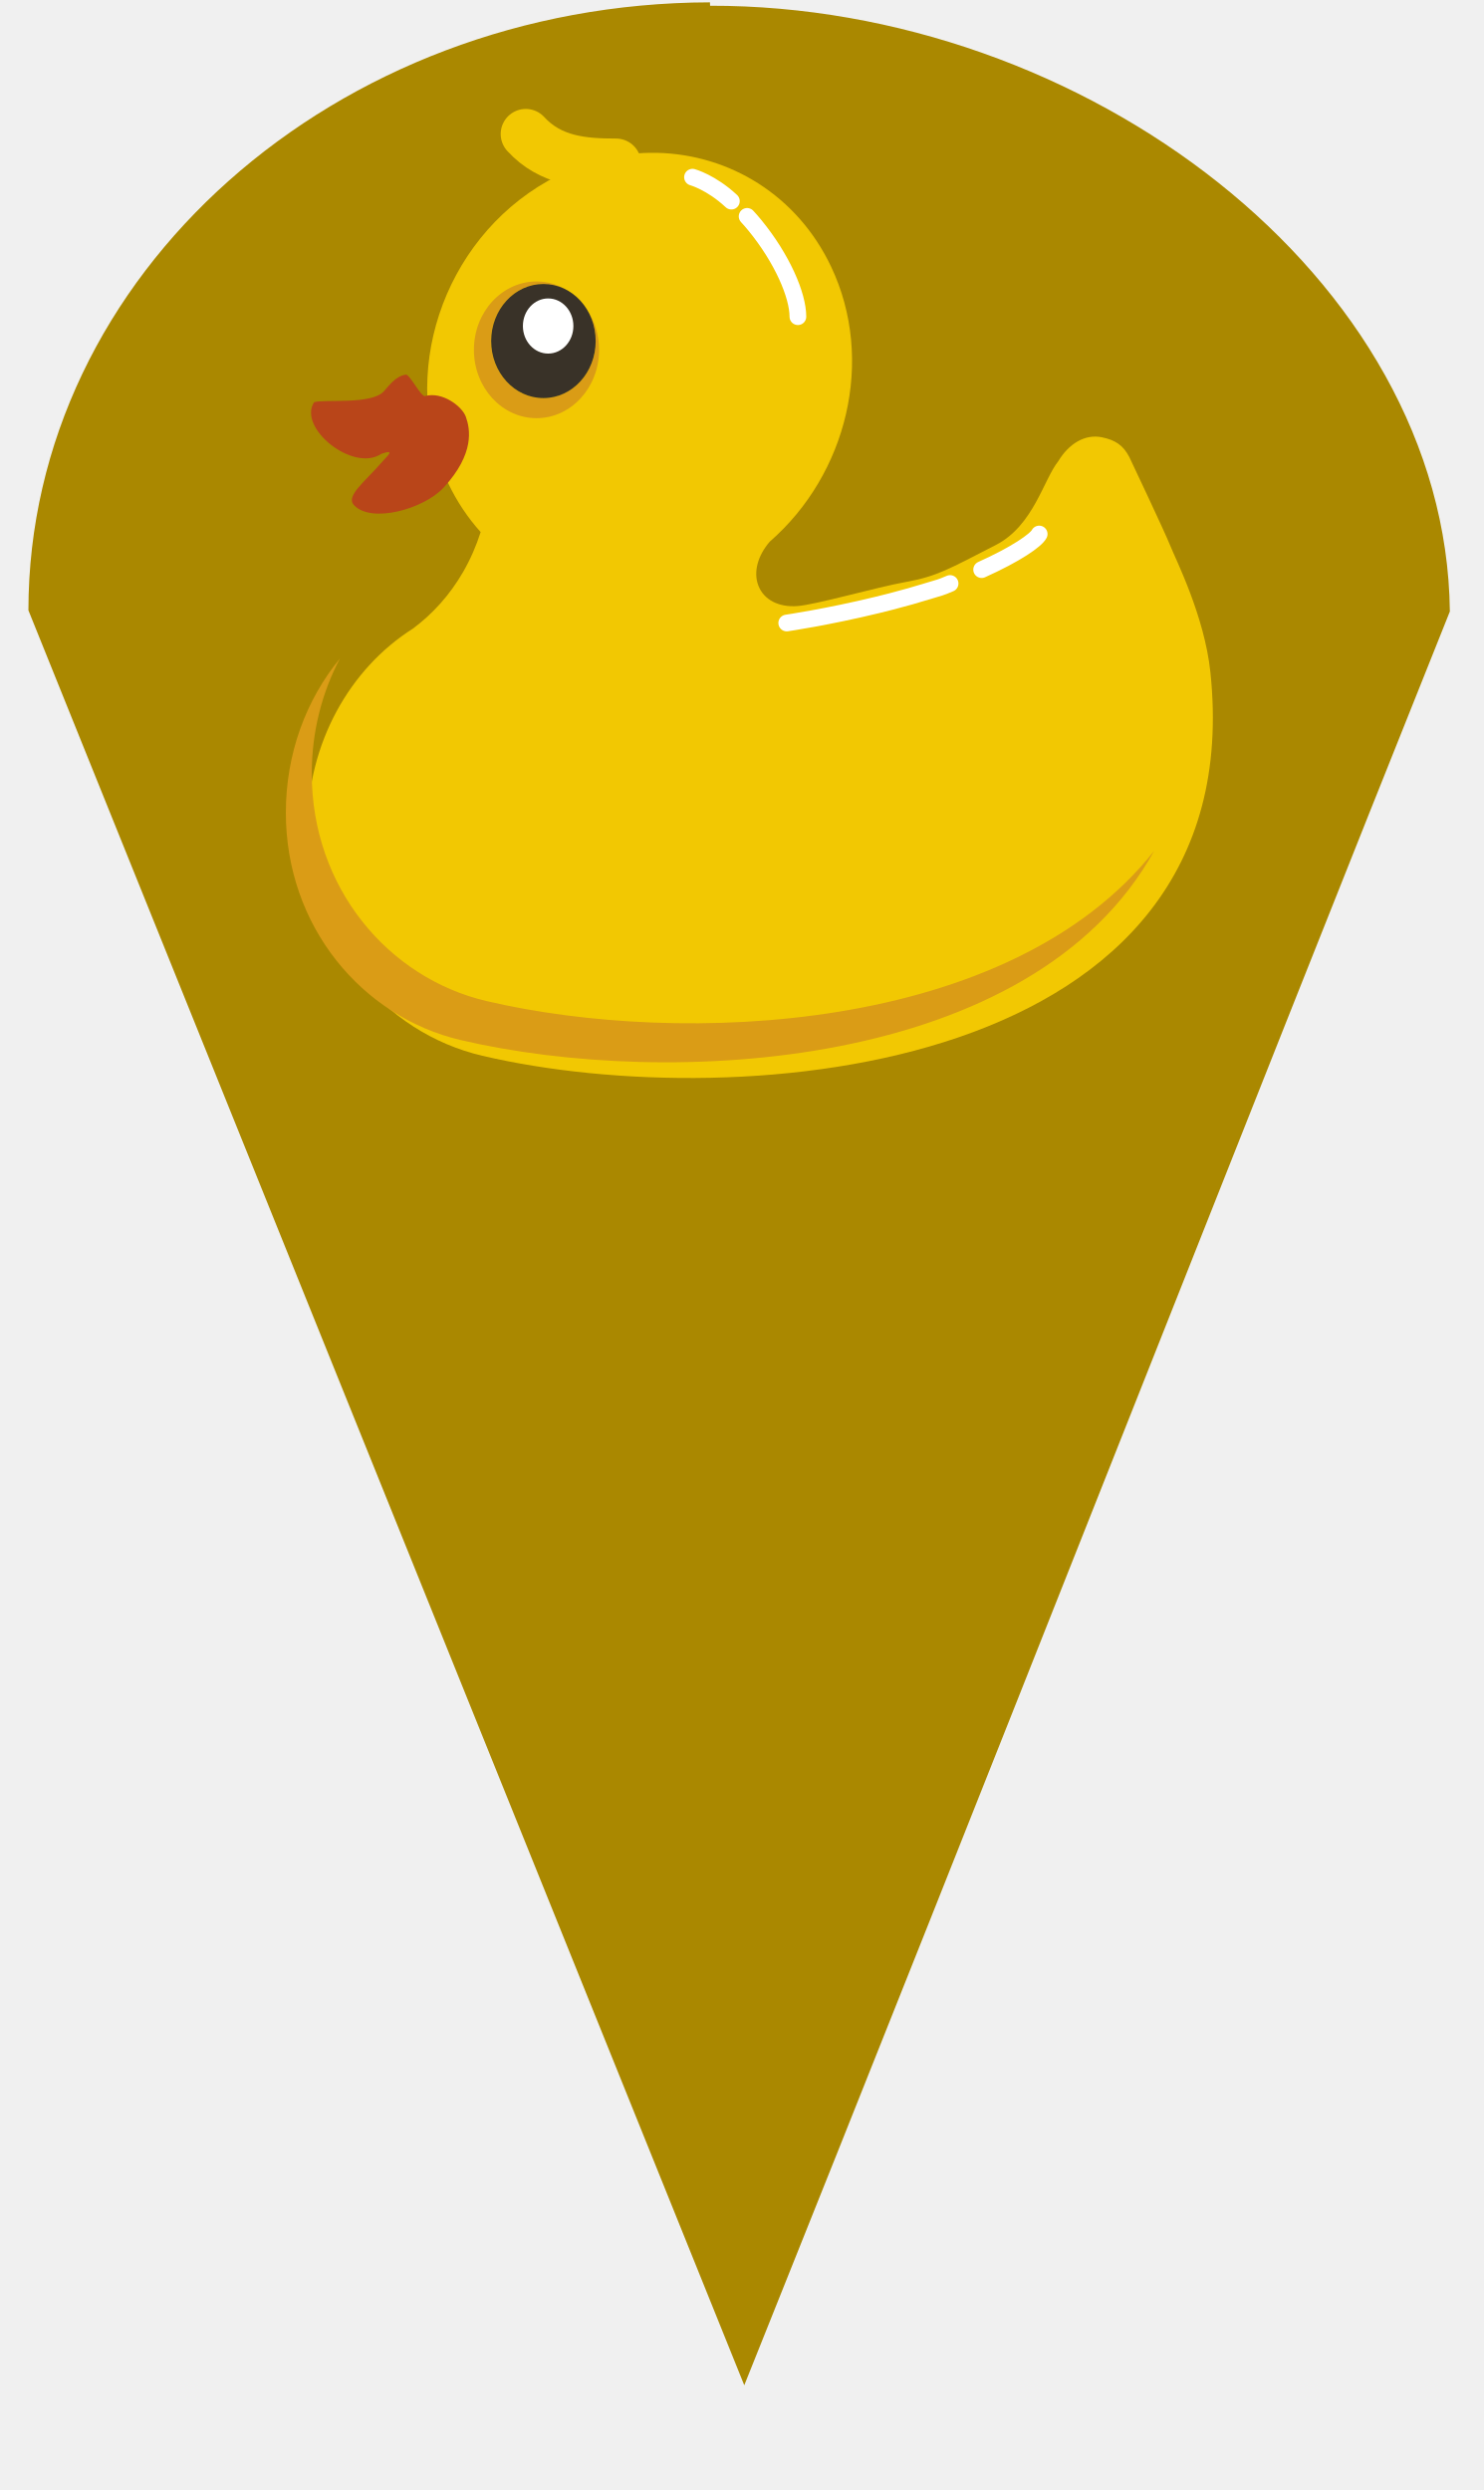
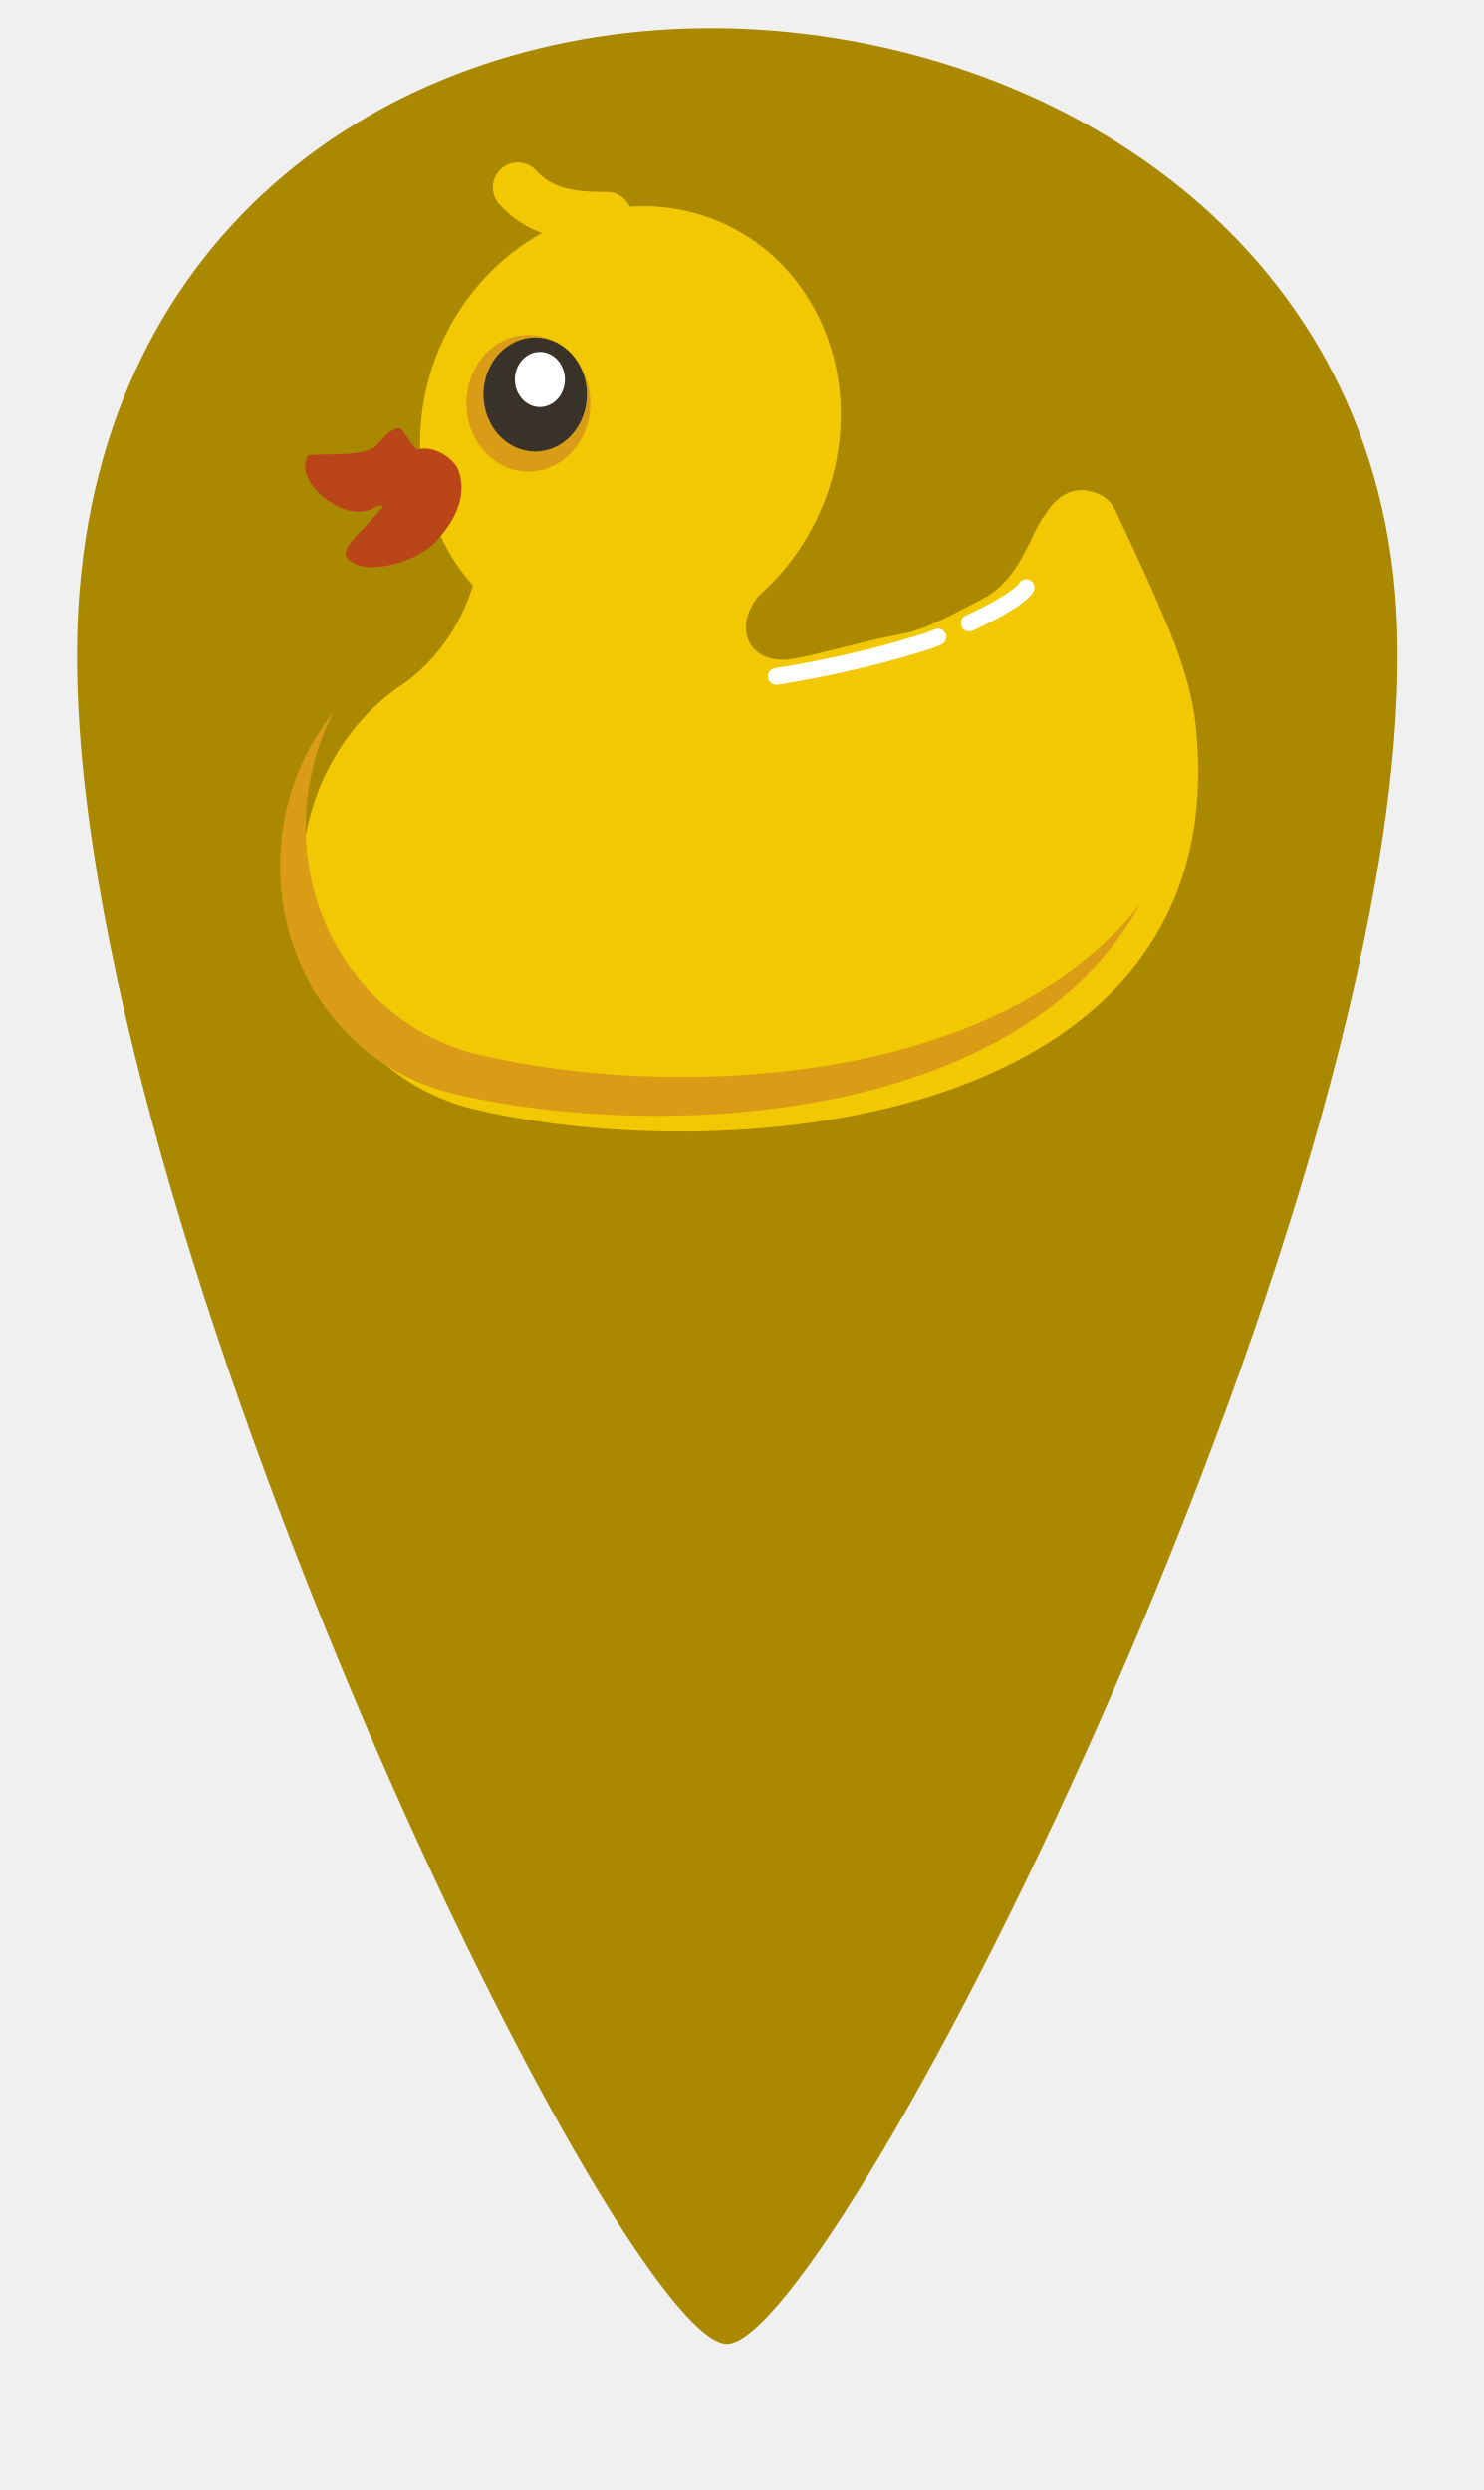
<svg xmlns="http://www.w3.org/2000/svg" enable-background="new 0 0 387.721 307.91" viewBox="0 0 387.721 650.91" version="1.1" id="svg20" width="387.721" height="650.91">
  <defs id="defs24" />
-   <path id="path2586" style="fill:#aa8800;fill-opacity:1;stroke-width:1.687" d="M 194.564,623.525 C 259.069,462.786 323.875,297.448 379.031,159.808 l -0.021,-0.061 0.008,0.017 C 377.99,72.276 283.141,1.315 185.629,1.502 l -0.039,-0.891 C 87.718,0.834 7.494,71.729 7.428,159.545" />
-   <path d="m 171.788,39.954 c 18.98,0.436 36.648,11.126 45.483,29.772 11.531,24.333 4.212,54.209 -16.05,71.874 -3.089,3.577 -4.37,7.927 -2.954,11.532 1.436,3.655 5.269,5.658 10.161,5.302 4.893,-0.355 20.568,-4.898 28.238,-6.273 8.265,-1.482 11.348,-3.374 23.682,-9.705 9.825,-5.043 12.464,-17.128 16.307,-21.894 2.743,-4.579 6.989,-7.161 11.397,-6.251 3.409,0.703 5.531,2.002 7.17,5.165 0,0 9.205,19.408 10.683,23.122 1.478,3.714 8.954,18.406 10.508,33.083 11.118,105.024 -122.97,116.095 -190.348,100.302 -25.764,-6.037 -45.692,-29.695 -45.692,-59.458 0,-22.314 11.087,-41.766 27.578,-52.207 5.156,-3.836 9.641,-8.78 13.123,-14.815 1.92,-3.329 3.438,-6.826 4.574,-10.418 -3.332,-3.715 -6.212,-7.97 -8.495,-12.788 -13.266,-27.995 -1.613,-63.359 26.035,-78.982 8.64,-4.882 17.824,-7.258 26.767,-7.364 0.615,-0.007 1.217,-0.014 1.83,0 z" fill="#f2c802" fill-rule="evenodd" id="path2" style="stroke-width:0.874" />
-   <path d="m 88.846,172.174 c -4.666,8.843 -7.345,19.109 -7.345,30.057 0,29.763 19.928,53.421 45.692,59.458 50.949,11.937 136.78,8.514 174.53,-39.277 -31.845,57.47 -126.943,62.204 -181.306,49.467 -25.764,-6.037 -45.692,-29.695 -45.692,-59.458 0,-15.48 5.341,-29.574 14.115,-40.247 z" fill="#da9c16" fill-rule="evenodd" id="path4" style="stroke-width:0.874" />
-   <path d="m 140.253,73.579 c -9.037,0 -16.364,8 -16.364,17.868 0,9.868 7.326,17.868 16.364,17.868 9.038,0 16.363,-8 16.363,-17.868 0,-3.972 -1.208,-7.623 -3.215,-10.59 1.454,2.371 2.326,5.239 2.326,8.306 0,8.24 -6.125,14.9 -13.671,14.9 -7.546,0 -13.671,-6.66 -13.671,-14.9 0,-8.24 6.125,-14.929 13.671,-14.929 2.296,0 4.453,0.62 6.352,1.713 -2.4,-1.508 -5.188,-2.369 -8.156,-2.369 z" fill="#da9c16" fill-rule="evenodd" id="path6" style="stroke-width:0.874" />
-   <path d="m 128.394,89.152 a 13.663,14.92 0 1 0 27.327,0 13.663,14.92 0 1 0 -27.327,0 z" fill="#393228" fill-rule="evenodd" id="path8" style="stroke-width:0.721" />
-   <path d="m 121.783,108.957 c -0.988,-2.763 -6.172,-6.675 -10.66,-5.424 -1.049,0.292 -4.018,-5.736 -5.03,-5.603 -2.705,0.353 -4.613,3.152 -5.785,4.402 -3.259,3.478 -15.149,2.004 -18.191,2.793 -4.398,6.748 10.252,18.464 17.563,13.511 3.882,-1.359 1.435,0.705 0.637,1.633 -4.897,5.697 -10.02,9.33 -7.801,11.753 4.48,4.892 18.295,1.081 23.498,-4.6 8.173,-8.925 6.883,-15.345 5.767,-18.465 z" fill="#b94519" fill-rule="evenodd" id="path10" style="stroke-width:0.874" />
-   <path d="m 161.039,42.774 c -8.5,0 -17.112,-0.662 -23.594,-7.741" fill="none" stroke="#f2c802" stroke-linecap="round" stroke-linejoin="round" stroke-width="13.111" id="path12" />
-   <path d="m 205.665,162.858 c 0,0 10.649,-1.553 23.671,-4.716 1.133,-0.275 2.284,-0.563 3.447,-0.862 3.398,-0.875 6.902,-1.854 10.378,-2.939 2.538,-0.792 2.45,-0.628 5.206,-1.807 m 8.251,-3.63 c 8.989,-4.049 14.172,-7.646 15.041,-9.304" fill="none" stroke="#ffffff" stroke-linecap="round" stroke-linejoin="round" stroke-width="4.37" id="path14" />
-   <path d="m 149.893,85.223 a 6.599,7.206 0 1 1 -13.199,0 6.599,7.206 0 1 1 13.199,0 z" fill="#ffffff" fill-rule="evenodd" id="path16" style="stroke-width:2.404" />
-   <path d="m 181.031,46.32 c 0,0 4.874,1.323 10.163,6.251 m 4.116,3.996 c 0.655,0.706 1.322,1.468 1.996,2.291 7.212,8.802 11.278,18.366 11.278,23.925" fill="none" stroke="#ffffff" stroke-linecap="round" stroke-linejoin="round" stroke-width="4.37" id="path18" />
+   <path id="path2586" style="fill:#aa8800;fill-opacity:1;stroke-width:1.687" d="M 20.459,159.316 C 12.168,306.221 161.56,612.817 190.046,612.701 218.532,612.586 373.322,306.713 365.031,159.809 359.412,60.232 270.661,7.868 186.935,7.374 103.209,6.88 26.103,59.305 20.459,159.316 Z" />
+   <g id="layer1" transform="matrix(0.9903478,0,0,1.000127,-0.7783858,13.96423)">
+     <path d="m 181.031,46.32 c 0,0 4.874,1.323 10.163,6.251 m 4.116,3.996 c 0.655,0.706 1.322,1.468 1.996,2.291 7.212,8.802 11.278,18.366 11.278,23.925" fill="none" stroke="#ffffff" stroke-linecap="round" stroke-linejoin="round" stroke-width="4.37" id="path18" />
+     <path d="m 171.788,39.954 c 18.98,0.436 36.648,11.126 45.483,29.772 11.531,24.333 4.212,54.209 -16.05,71.874 -3.089,3.577 -4.37,7.927 -2.954,11.532 1.436,3.655 5.269,5.658 10.161,5.302 4.893,-0.355 20.568,-4.898 28.238,-6.273 8.265,-1.482 11.348,-3.374 23.682,-9.705 9.825,-5.043 12.464,-17.128 16.307,-21.894 2.743,-4.579 6.989,-7.161 11.397,-6.251 3.409,0.703 5.531,2.002 7.17,5.165 0,0 9.205,19.408 10.683,23.122 1.478,3.714 8.954,18.406 10.508,33.083 11.118,105.024 -122.97,116.095 -190.348,100.302 -25.764,-6.037 -45.692,-29.695 -45.692,-59.458 0,-22.314 11.087,-41.766 27.578,-52.207 5.156,-3.836 9.641,-8.78 13.123,-14.815 1.92,-3.329 3.438,-6.826 4.574,-10.418 -3.332,-3.715 -6.212,-7.97 -8.495,-12.788 -13.266,-27.995 -1.613,-63.359 26.035,-78.982 8.64,-4.882 17.824,-7.258 26.767,-7.364 0.615,-0.007 1.217,-0.014 1.83,0 z" fill="#f2c802" fill-rule="evenodd" id="path2" style="stroke-width:0.874" />
+     <path d="m 88.846,172.174 c -4.666,8.843 -7.345,19.109 -7.345,30.057 0,29.763 19.928,53.421 45.692,59.458 50.949,11.937 136.78,8.514 174.53,-39.277 -31.845,57.47 -126.943,62.204 -181.306,49.467 -25.764,-6.037 -45.692,-29.695 -45.692,-59.458 0,-15.48 5.341,-29.574 14.115,-40.247 z" fill="#da9c16" fill-rule="evenodd" id="path4" style="stroke-width:0.874" />
+     <path d="m 140.253,73.579 c -9.037,0 -16.364,8 -16.364,17.868 0,9.868 7.326,17.868 16.364,17.868 9.038,0 16.363,-8 16.363,-17.868 0,-3.972 -1.208,-7.623 -3.215,-10.59 1.454,2.371 2.326,5.239 2.326,8.306 0,8.24 -6.125,14.9 -13.671,14.9 -7.546,0 -13.671,-6.66 -13.671,-14.9 0,-8.24 6.125,-14.929 13.671,-14.929 2.296,0 4.453,0.62 6.352,1.713 -2.4,-1.508 -5.188,-2.369 -8.156,-2.369 z" fill="#da9c16" fill-rule="evenodd" id="path6" style="stroke-width:0.874" />
+     <path d="m 128.394,89.152 a 13.663,14.92 0 1 0 27.327,0 13.663,14.92 0 1 0 -27.327,0 z" fill="#393228" fill-rule="evenodd" id="path8" style="stroke-width:0.721" />
+     <path d="m 121.783,108.957 c -0.988,-2.763 -6.172,-6.675 -10.66,-5.424 -1.049,0.292 -4.018,-5.736 -5.03,-5.603 -2.705,0.353 -4.613,3.152 -5.785,4.402 -3.259,3.478 -15.149,2.004 -18.191,2.793 -4.398,6.748 10.252,18.464 17.563,13.511 3.882,-1.359 1.435,0.705 0.637,1.633 -4.897,5.697 -10.02,9.33 -7.801,11.753 4.48,4.892 18.295,1.081 23.498,-4.6 8.173,-8.925 6.883,-15.345 5.767,-18.465 z" fill="#b94519" fill-rule="evenodd" id="path10" style="stroke-width:0.874" />
+     <path d="m 161.039,42.774 c -8.5,0 -17.112,-0.662 -23.594,-7.741" fill="none" stroke="#f2c802" stroke-linecap="round" stroke-linejoin="round" stroke-width="13.111" id="path12" />
+     <path d="m 205.665,162.858 c 0,0 10.649,-1.553 23.671,-4.716 1.133,-0.275 2.284,-0.563 3.447,-0.862 3.398,-0.875 6.902,-1.854 10.378,-2.939 2.538,-0.792 2.45,-0.628 5.206,-1.807 m 8.251,-3.63 c 8.989,-4.049 14.172,-7.646 15.041,-9.304" fill="none" stroke="#ffffff" stroke-linecap="round" stroke-linejoin="round" stroke-width="4.37" id="path14" />
+     <path d="m 149.893,85.223 a 6.599,7.206 0 1 1 -13.199,0 6.599,7.206 0 1 1 13.199,0 z" fill="#ffffff" fill-rule="evenodd" id="path16" style="stroke-width:2.404" />
+   </g>
</svg>
